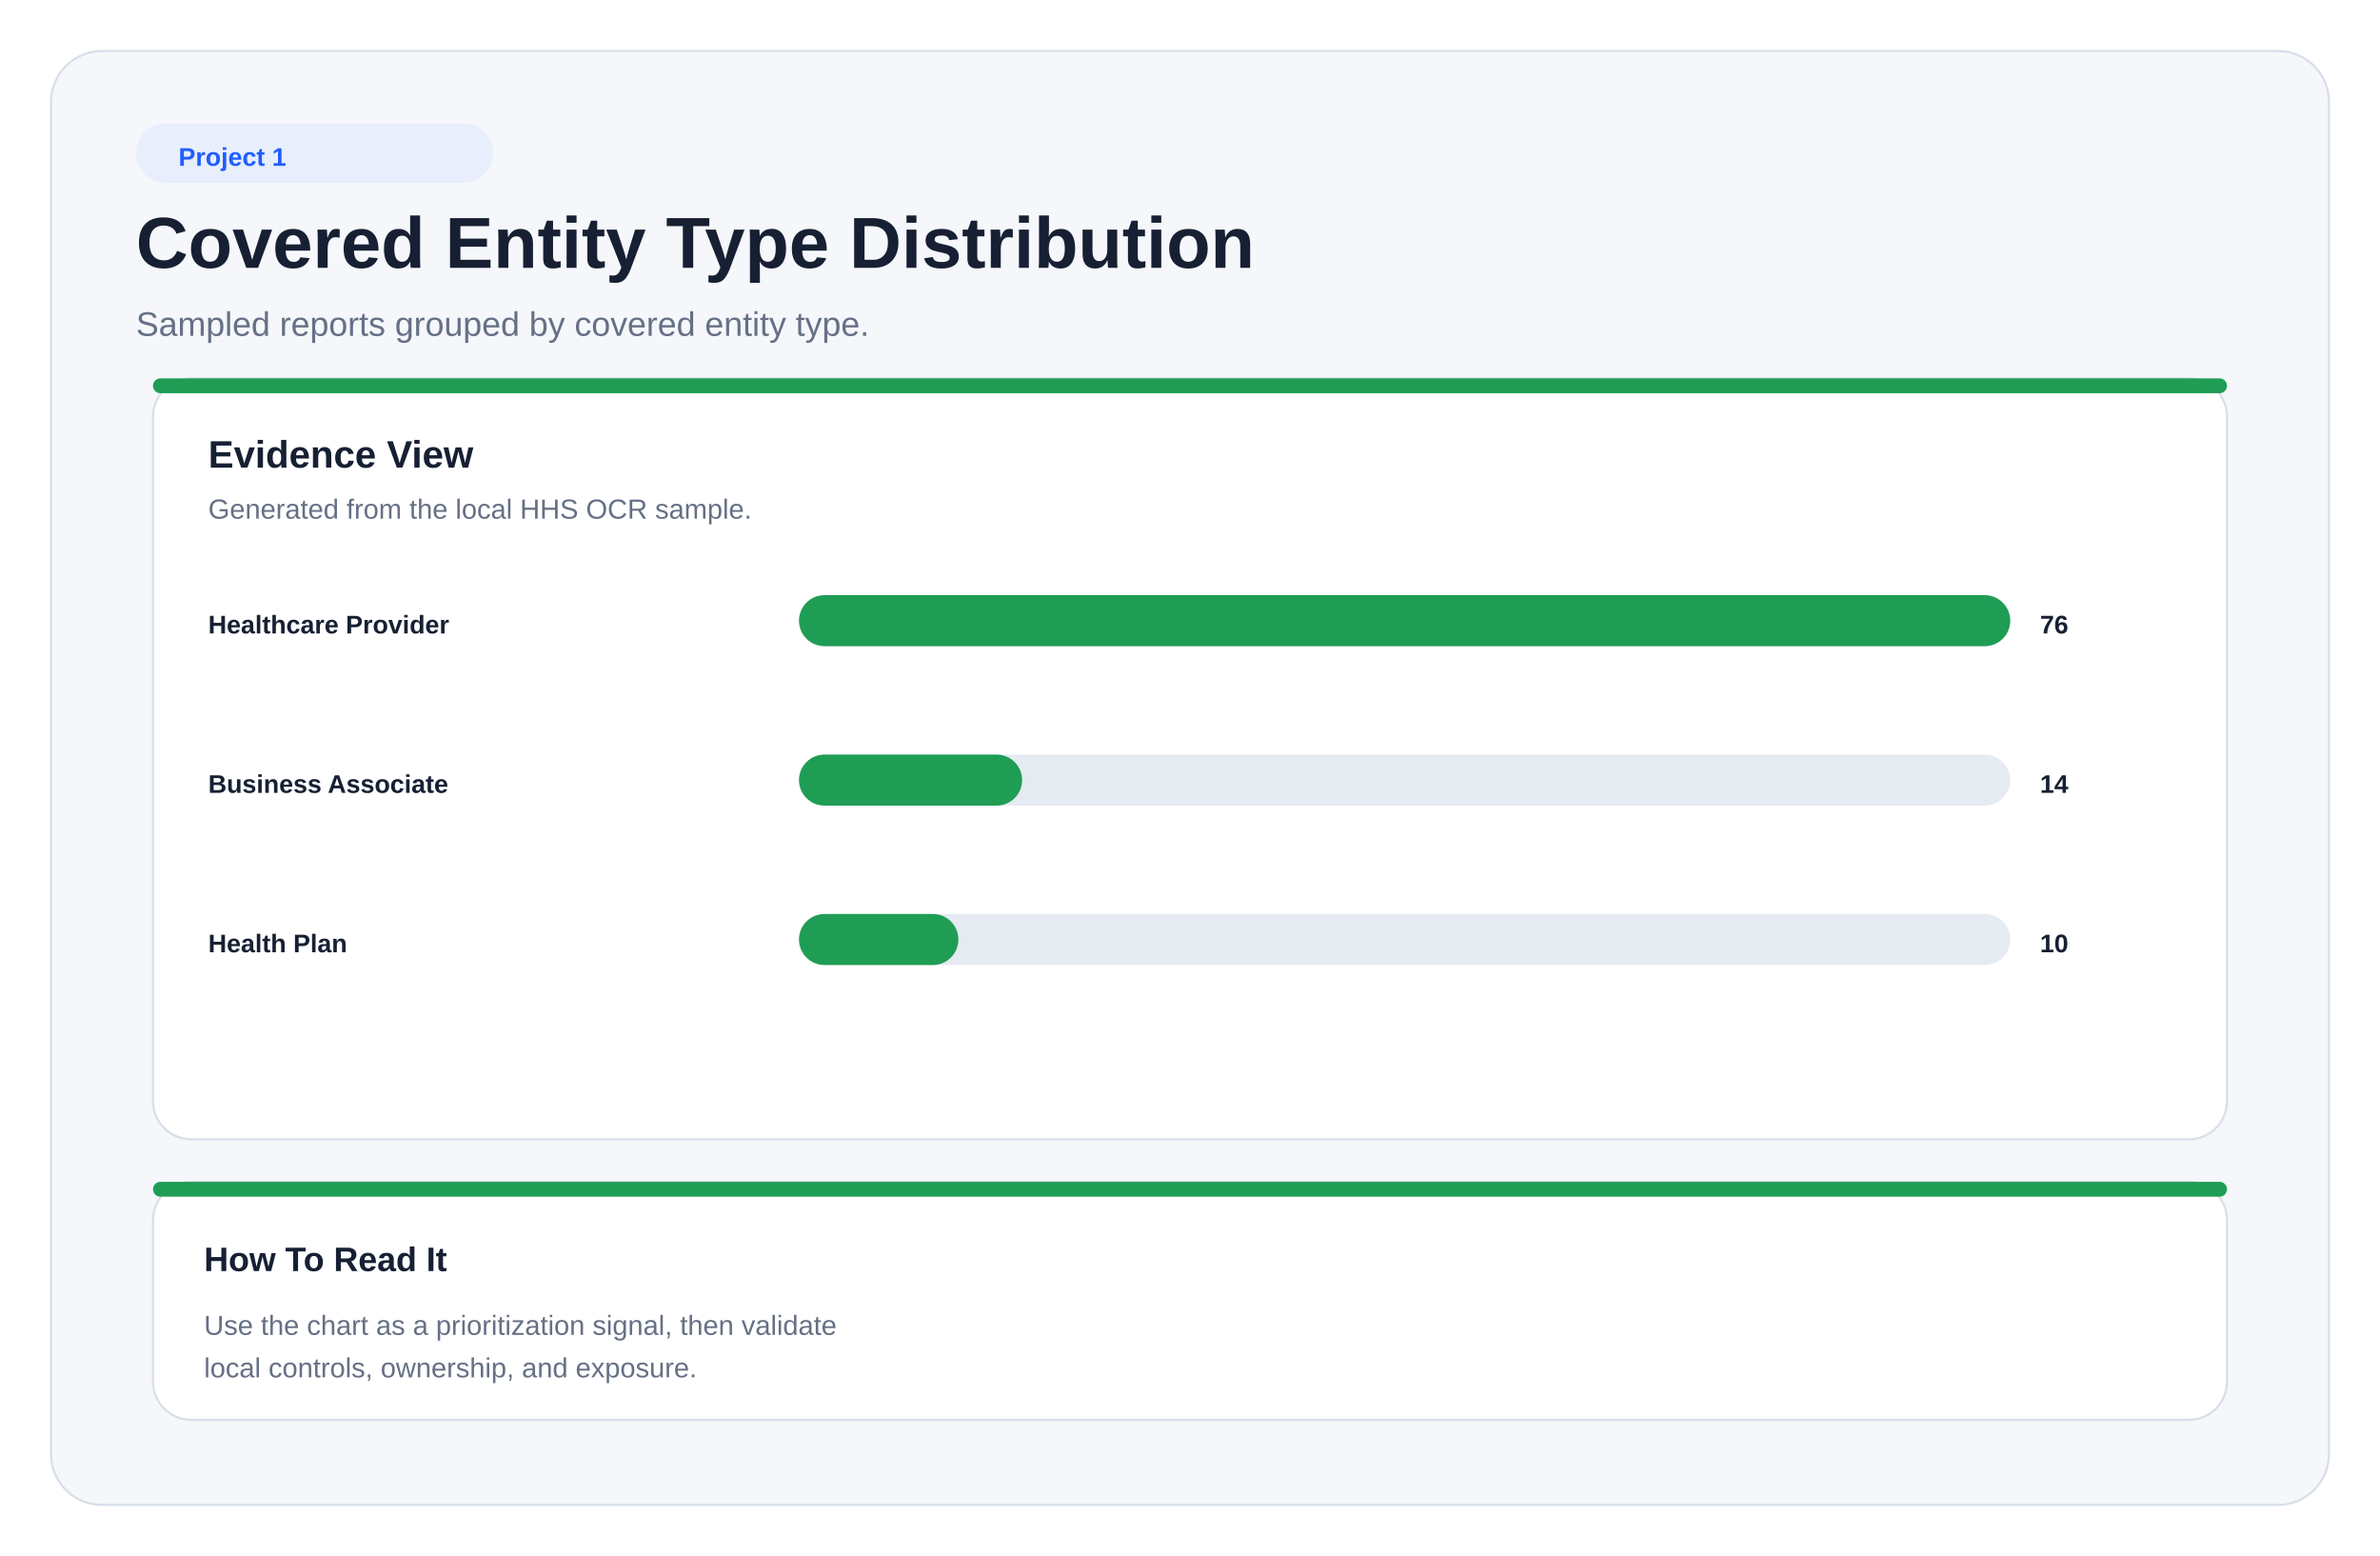
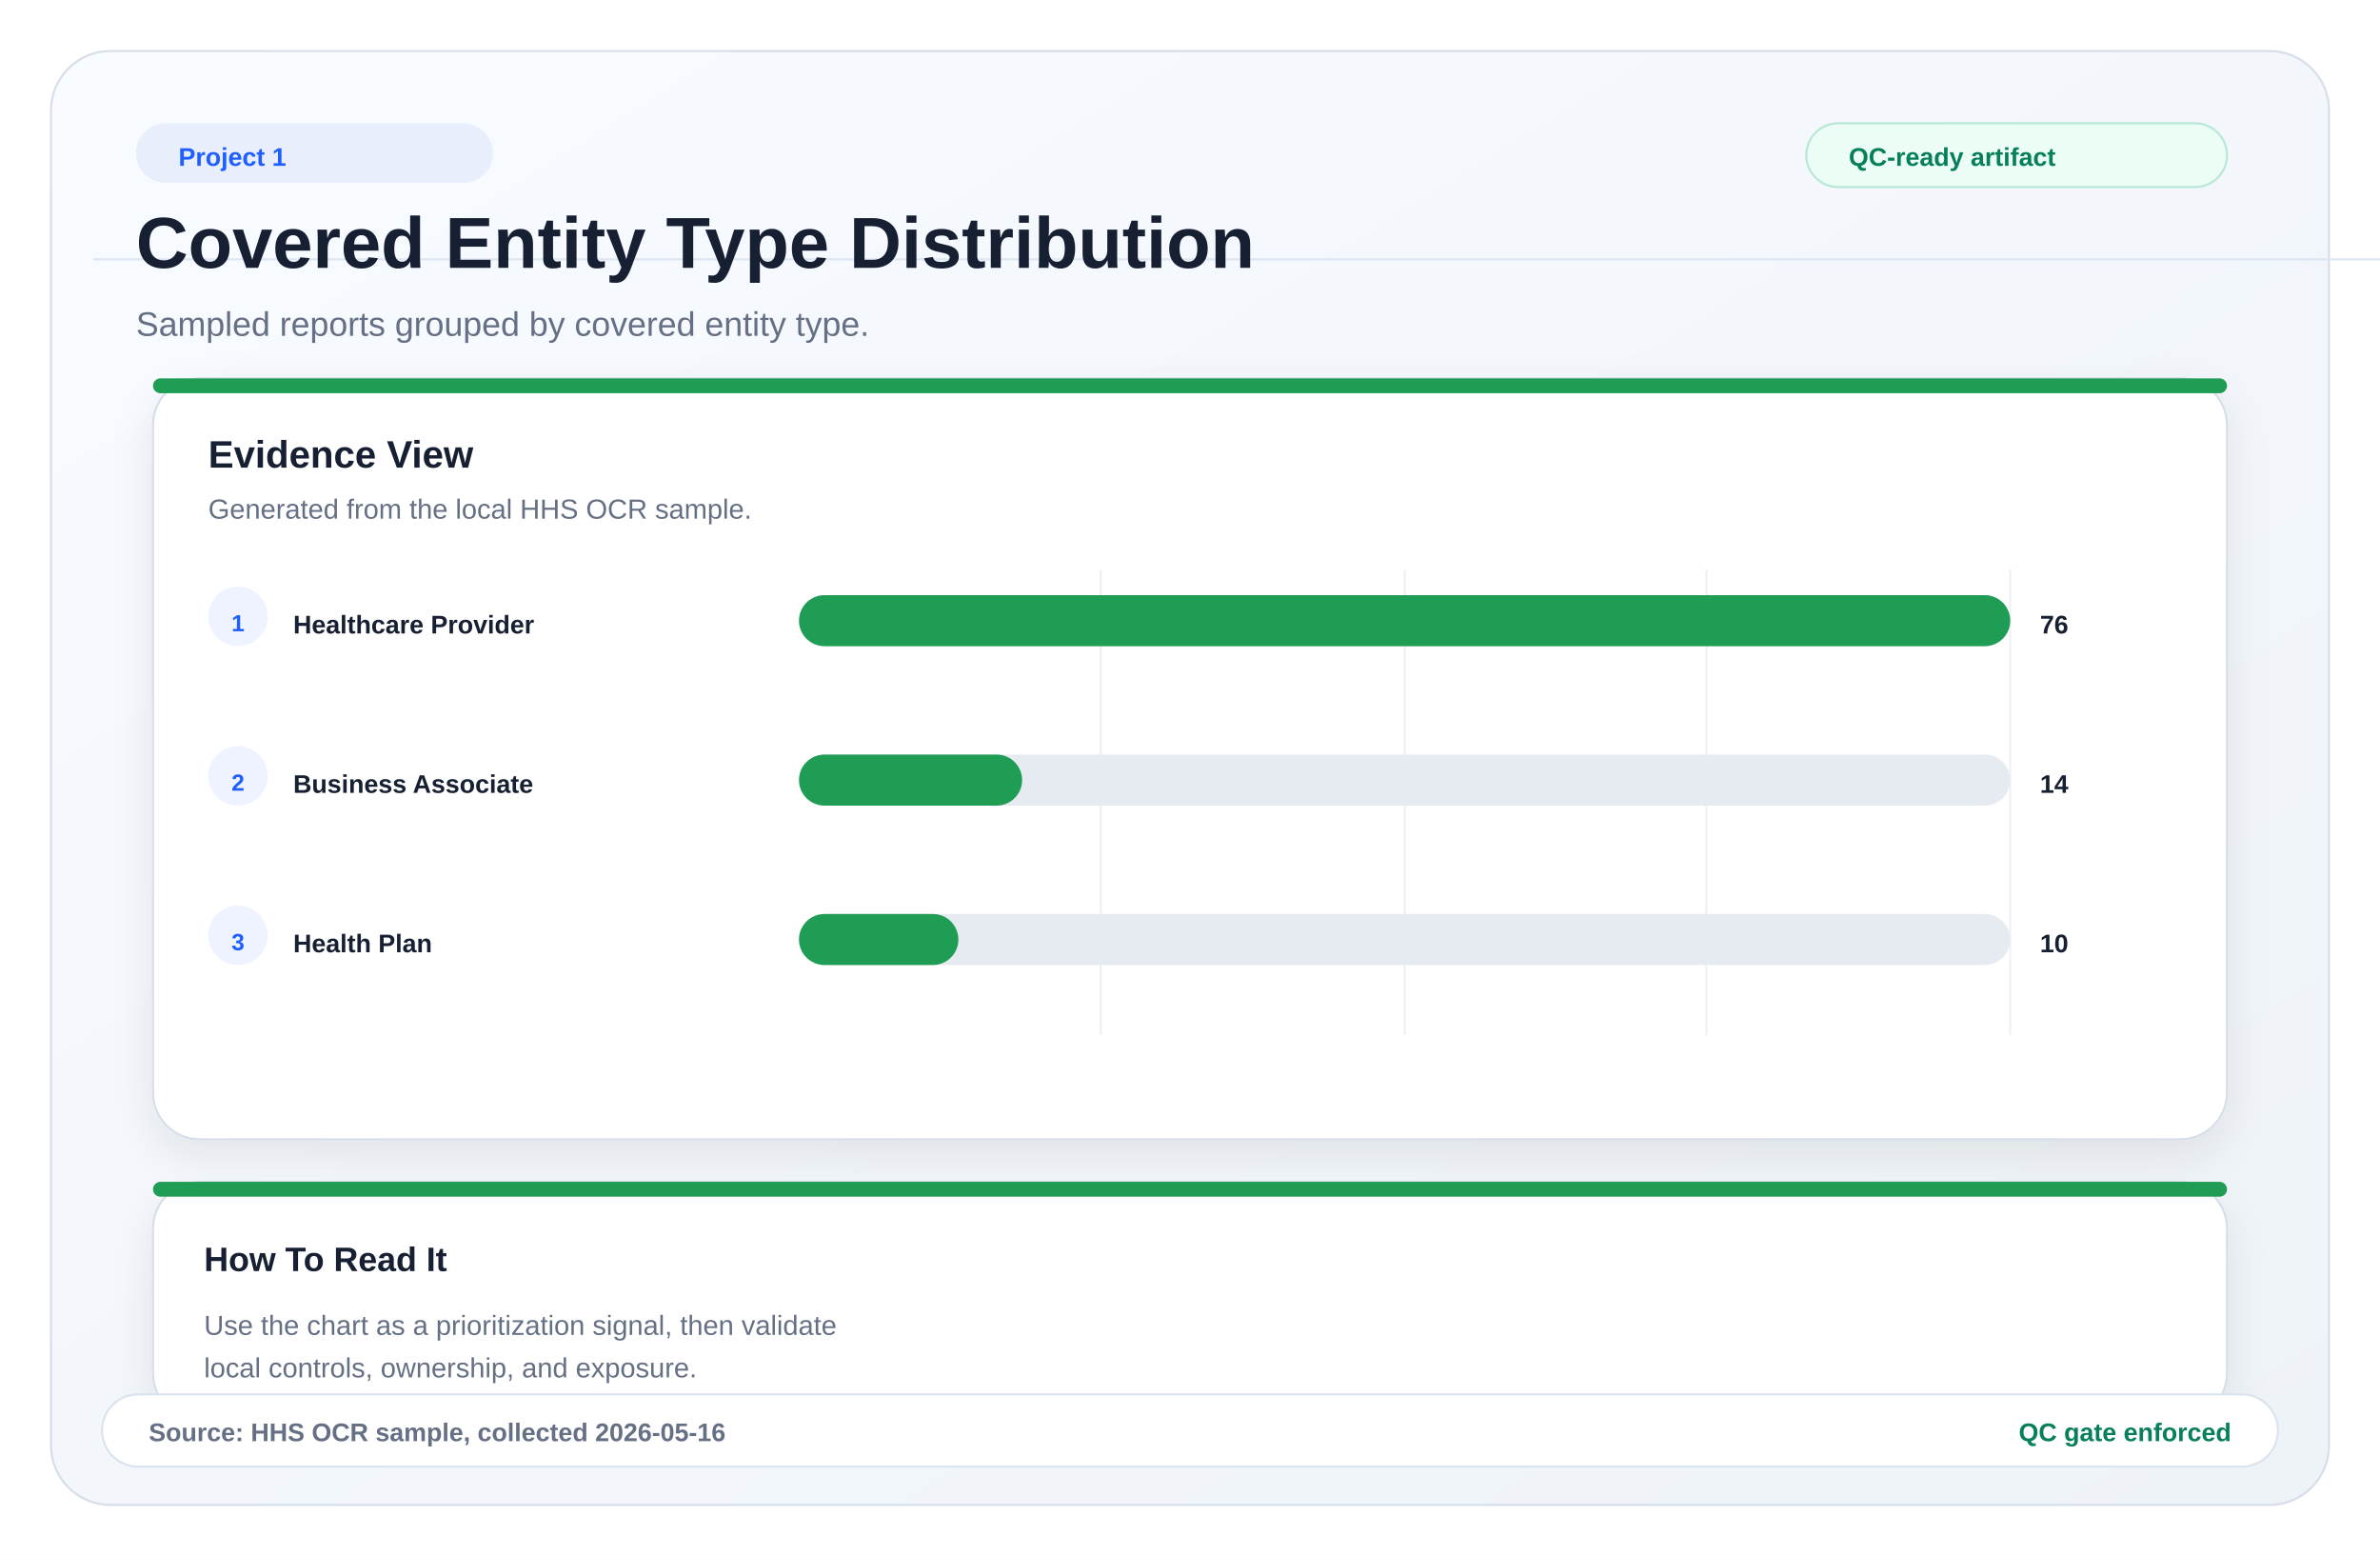
- <svg xmlns="http://www.w3.org/2000/svg" width="1120" height="732" viewBox="0 0 1120 732" role="img" aria-labelledby="title desc" data-qc-version="1">
+ <svg xmlns="http://www.w3.org/2000/svg" width="1120" height="732" viewBox="0 0 1120 732" role="img" aria-labelledby="title desc" data-qc-version="2" data-qc-polish="true">
  <defs>
+     <linearGradient id="canvasGrad" x1="0" x2="1" y1="0" y2="1">
+       <stop offset="0%" stop-color="#f8fbff" />
+       <stop offset="100%" stop-color="#eef3f8" />
+     </linearGradient>
+     <filter id="cardShadow" x="-8%" y="-8%" width="116%" height="116%">
+       <feDropShadow dx="0" dy="8" stdDeviation="10" flood-color="#0f172a" flood-opacity="0.08" />
+     </filter>
    <marker id="arrowHead" markerWidth="14" markerHeight="14" refX="12" refY="7" orient="auto" markerUnits="strokeWidth">
      <path d="M2,2 L12,7 L2,12 Z" fill="#172033" />
    </marker>
    <style>
.font { font-family: Segoe UI, Arial, Helvetica, sans-serif; }
</style>
  </defs>
  <rect width="100%" height="100%" fill="#ffffff" />
-   <rect x="24" y="24" width="1072" height="684" rx="24" fill="#f5f7fb" stroke="#d8dee9" />
+   <rect data-qc-frame="true" x="24" y="24" width="1072" height="684" rx="28" fill="url(#canvasGrad)" stroke="#d8dee9" />
+   <path d="M44 122 H1236" stroke="#dde6f3" stroke-width="1" />
  <rect x="64" y="58" width="168" height="28" rx="14" fill="#e8eefc" />
  <text class="font" x="84" y="78" font-size="12" font-weight="700" fill="#1f5eff" text-anchor="start">Project 1</text>
+   <rect x="850" y="58" width="198" height="30" rx="15" fill="#ecfdf5" stroke="#b8e7d6" />
+   <text class="font" x="870" y="78" font-size="12" font-weight="700" fill="#087f5b" text-anchor="start">QC-ready artifact</text>
  <text class="font" x="64" y="126" font-size="34" font-weight="800" fill="#172033" text-anchor="start">Covered Entity Type Distribution</text>
  <text class="font" x="64" y="158" font-size="16" font-weight="400" fill="#667085" text-anchor="start">Sampled reports grouped by covered entity type.</text>
  <g data-qc-card="true">
-     <rect x="72" y="178" width="976" height="358" rx="18" fill="#ffffff" stroke="#d8dee9" />
+     <rect x="72" y="178" width="976" height="358" rx="22" fill="#ffffff" stroke="#d8dee9" filter="url(#cardShadow)" />
    <rect x="72" y="178" width="976" height="7" rx="3.5" fill="#1f9d55" />
    <text class="font" x="98" y="220" font-size="18" font-weight="800" fill="#172033" text-anchor="start">Evidence View</text>
    <text class="font" x="98" y="244" font-size="13" font-weight="400" fill="#667085" text-anchor="start">Generated from the local HHS OCR sample.</text>
-     <text class="font" x="98" y="298" font-size="12" font-weight="600" fill="#172033" text-anchor="start">Healthcare Provider</text>
+     <line x1="518" y1="268" x2="518" y2="487" stroke="#edf1f7" stroke-width="1" />
+     <line x1="661" y1="268" x2="661" y2="487" stroke="#edf1f7" stroke-width="1" />
+     <line x1="803" y1="268" x2="803" y2="487" stroke="#edf1f7" stroke-width="1" />
+     <line x1="946" y1="268" x2="946" y2="487" stroke="#edf1f7" stroke-width="1" />
+     <rect x="98" y="276" width="28" height="28" rx="14" fill="#eef3ff" />
+     <text class="font" x="112" y="297" font-size="11" font-weight="800" fill="#1f5eff" text-anchor="middle">1</text>
+     <text class="font" x="138" y="298" font-size="12" font-weight="600" fill="#172033" text-anchor="start">Healthcare Provider</text>
    <rect x="376" y="280" width="570" height="24" rx="12" fill="#e6ebf2" />
    <rect x="376" y="280" width="570" height="24" rx="12" fill="#1f9d55" />
    <text class="font" x="960" y="298" font-size="12" font-weight="800" fill="#172033" text-anchor="start">76</text>
-     <text class="font" x="98" y="373" font-size="12" font-weight="600" fill="#172033" text-anchor="start">Business Associate</text>
+     <rect x="98" y="351" width="28" height="28" rx="14" fill="#eef3ff" />
+     <text class="font" x="112" y="372" font-size="11" font-weight="800" fill="#1f5eff" text-anchor="middle">2</text>
+     <text class="font" x="138" y="373" font-size="12" font-weight="600" fill="#172033" text-anchor="start">Business Associate</text>
    <rect x="376" y="355" width="570" height="24" rx="12" fill="#e6ebf2" />
    <rect x="376" y="355" width="105" height="24" rx="12" fill="#1f9d55" />
    <text class="font" x="960" y="373" font-size="12" font-weight="800" fill="#172033" text-anchor="start">14</text>
-     <text class="font" x="98" y="448" font-size="12" font-weight="600" fill="#172033" text-anchor="start">Health Plan</text>
+     <rect x="98" y="426" width="28" height="28" rx="14" fill="#eef3ff" />
+     <text class="font" x="112" y="447" font-size="11" font-weight="800" fill="#1f5eff" text-anchor="middle">3</text>
+     <text class="font" x="138" y="448" font-size="12" font-weight="600" fill="#172033" text-anchor="start">Health Plan</text>
    <rect x="376" y="430" width="570" height="24" rx="12" fill="#e6ebf2" />
    <rect x="376" y="430" width="75" height="24" rx="12" fill="#1f9d55" />
    <text class="font" x="960" y="448" font-size="12" font-weight="800" fill="#172033" text-anchor="start">10</text>
  </g>
  <g data-qc-card="true">
-     <rect x="72" y="556" width="976" height="112" rx="18" fill="#ffffff" stroke="#d8dee9" />
+     <rect x="72" y="556" width="976" height="112" rx="22" fill="#ffffff" stroke="#d8dee9" filter="url(#cardShadow)" />
    <rect x="72" y="556" width="976" height="7" rx="3.5" fill="#1f9d55" />
    <text class="font" x="96" y="598" font-size="16" font-weight="800" fill="#172033" text-anchor="start">How To Read It</text>
    <text class="font" x="96" y="628" font-size="13" font-weight="400" fill="#667085" text-anchor="start">Use the chart as a prioritization signal, then validate</text>
    <text class="font" x="96" y="648" font-size="13" font-weight="400" fill="#667085" text-anchor="start">local controls, ownership, and exposure.</text>
  </g>
+   <g data-qc-footer="true">
+     <rect x="48" y="656" width="1024" height="34" rx="17" fill="#ffffff" stroke="#dbe3ef" />
+     <text class="font" x="70" y="678" font-size="12" font-weight="600" fill="#667085" text-anchor="start">Source: HHS OCR sample, collected 2026-05-16</text>
+     <text class="font" x="1050" y="678" font-size="12" font-weight="700" fill="#087f5b" text-anchor="end">QC gate enforced</text>
+   </g>
</svg>
